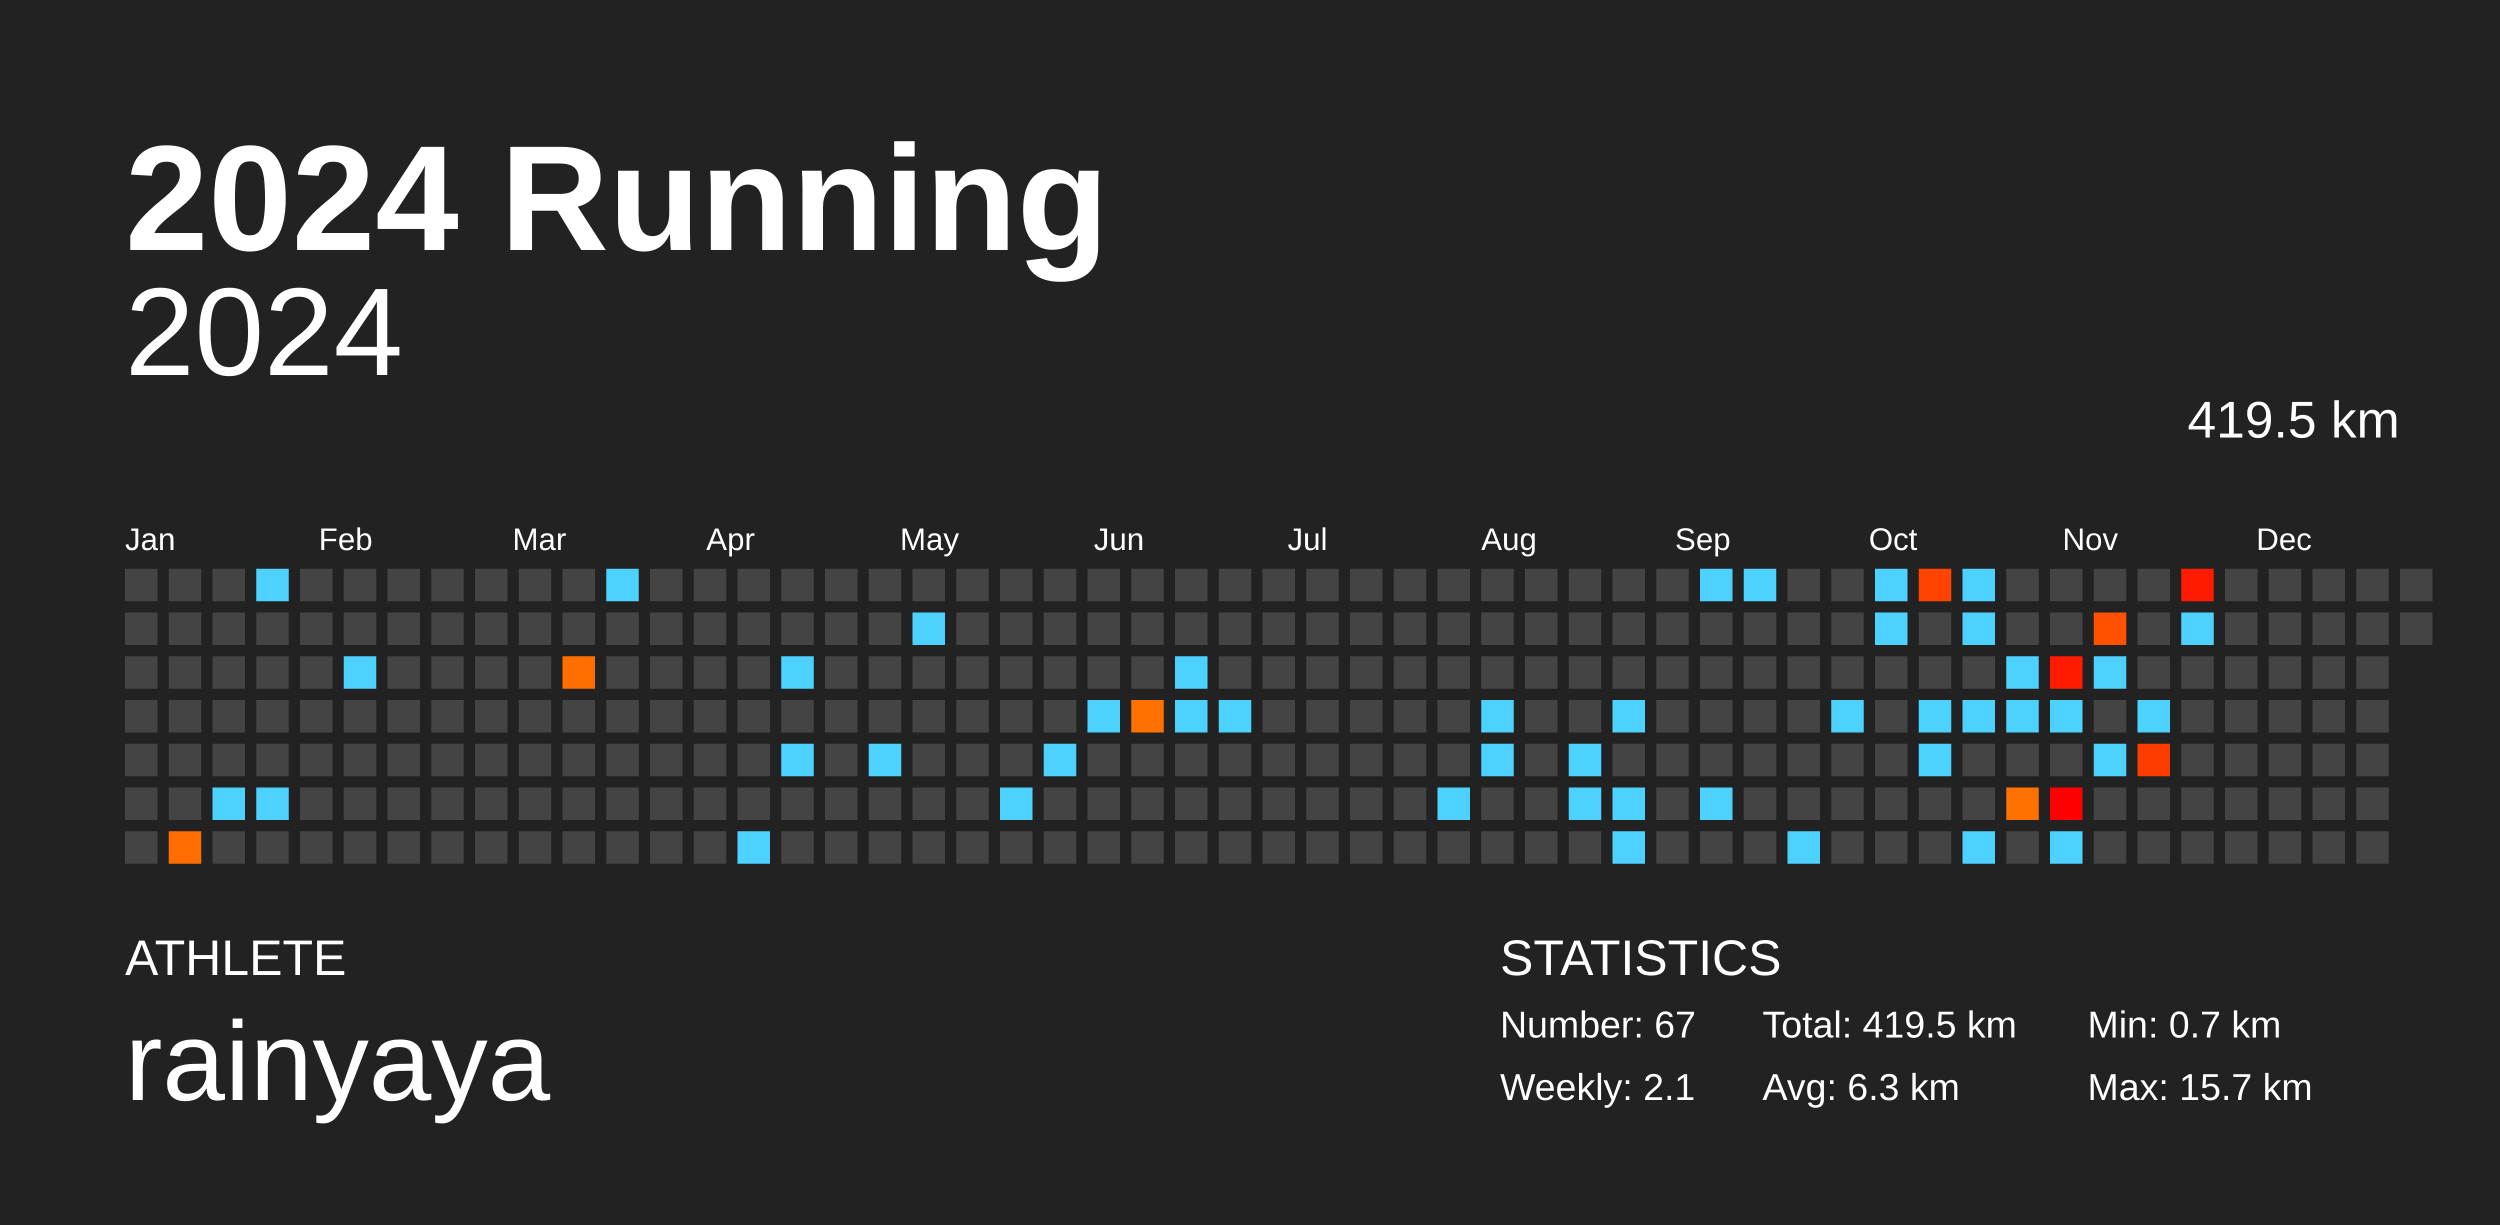
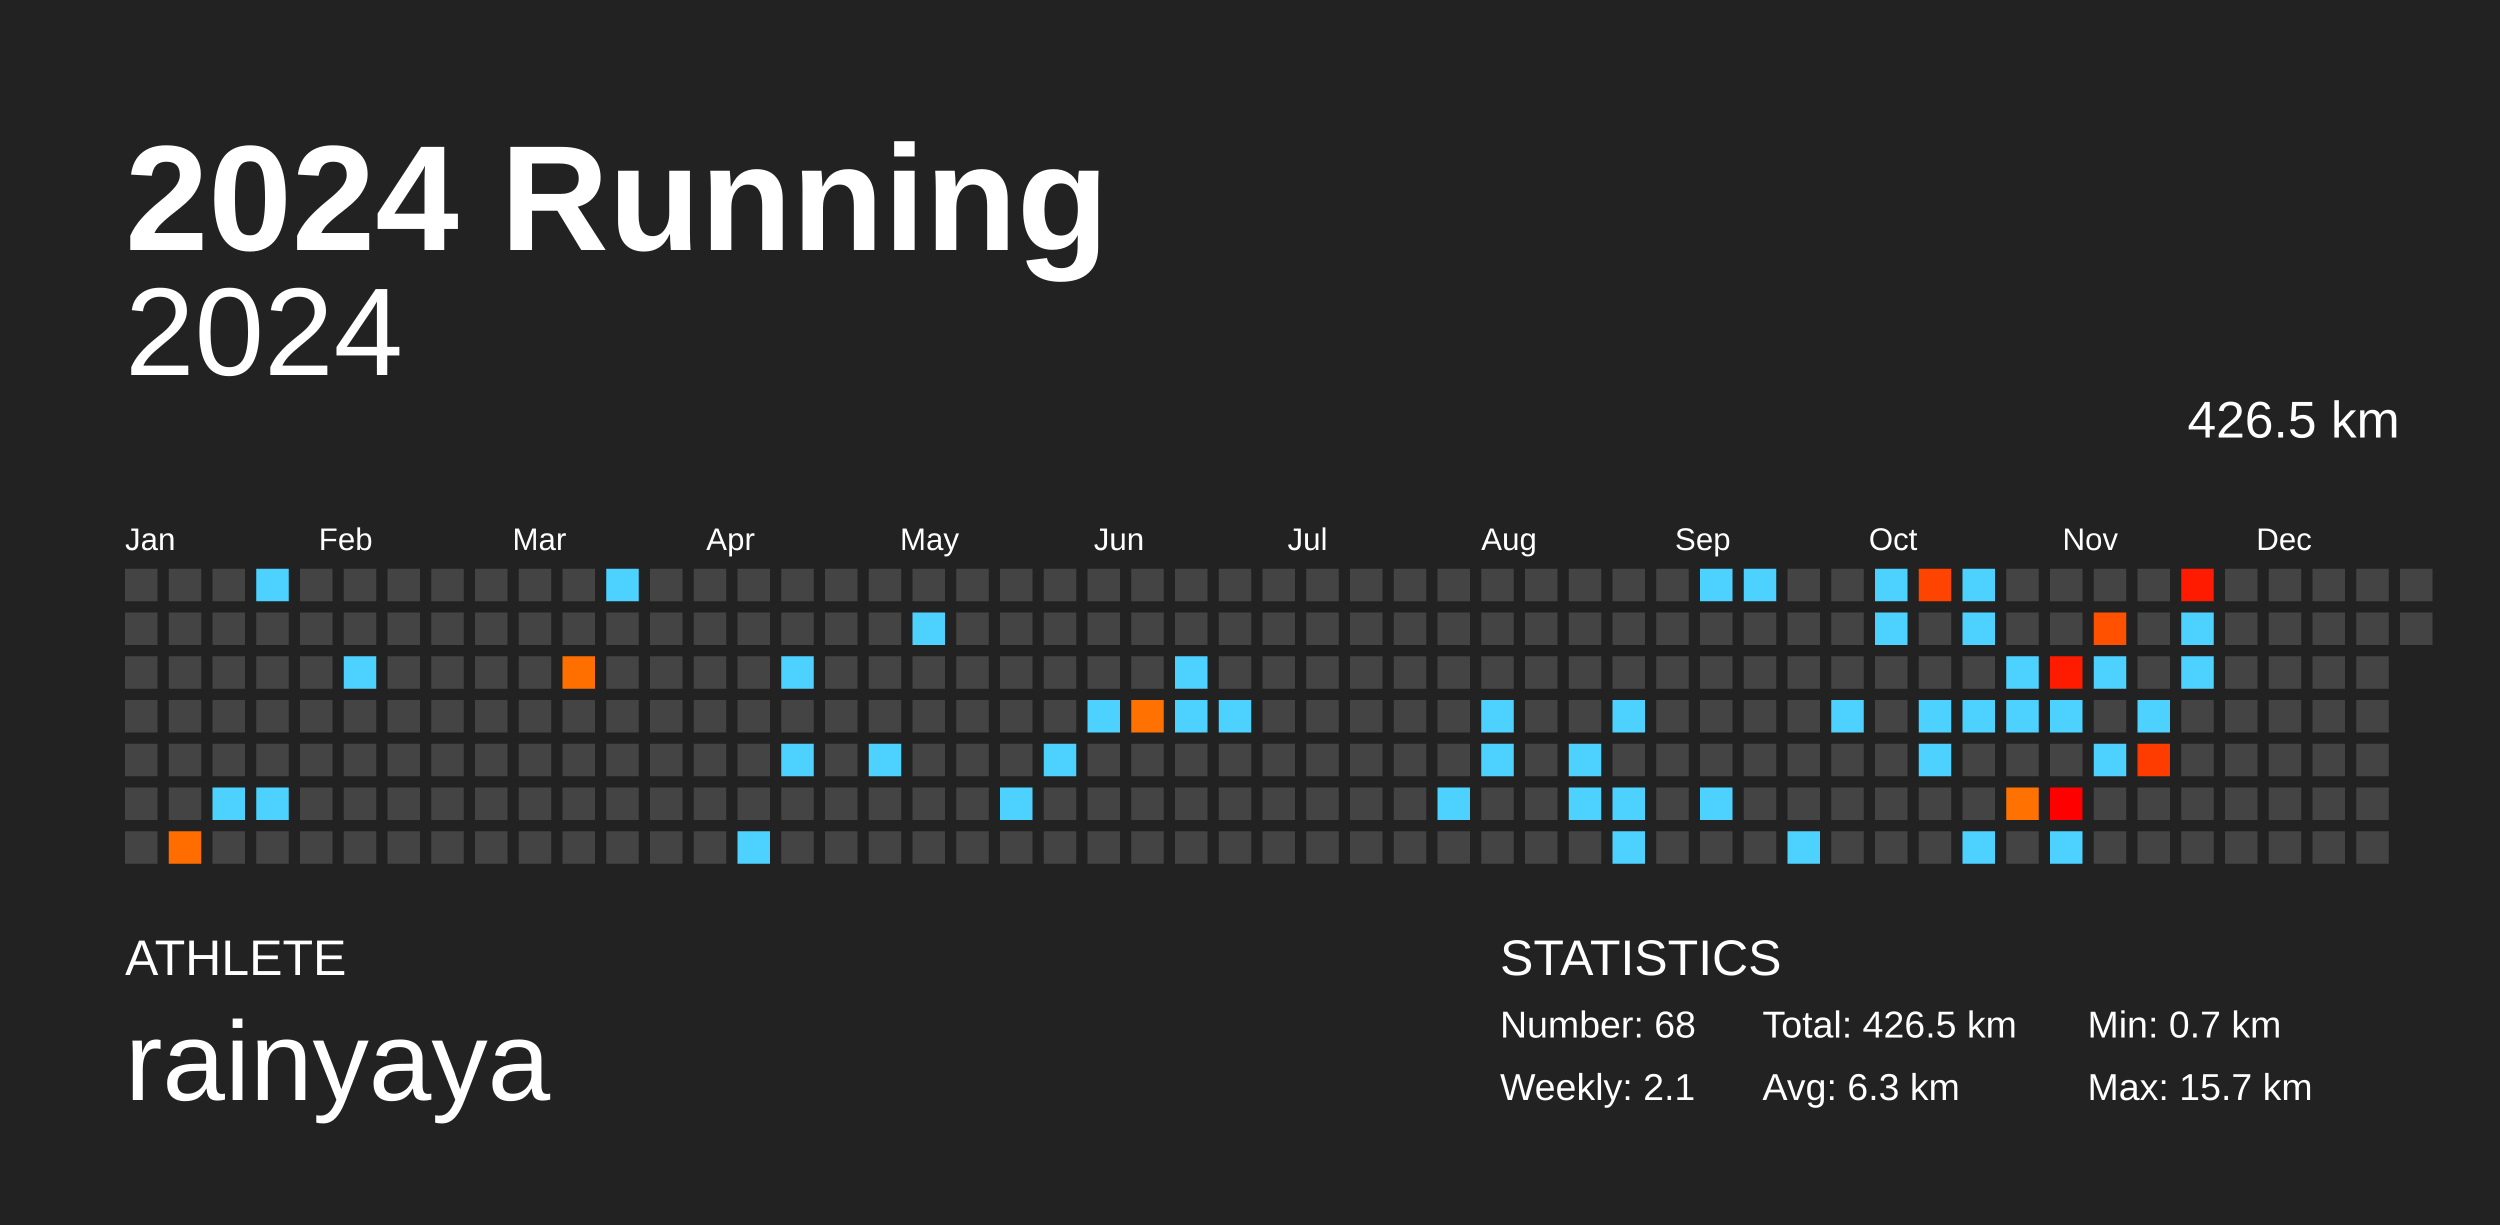
<svg xmlns="http://www.w3.org/2000/svg" baseProfile="full" height="98mm" version="1.1" viewBox="0,0,200,98" width="200mm">
  <defs />
  <rect fill="#222222" height="98" width="200" x="0" y="0" />
  <text fill="#FFFFFF" style="font-size:12px; font-family:Arial; font-weight:bold;" x="10" y="20">2024 Running</text>
  <text fill="#FFFFFF" style="font-size:4px; font-family:Arial" x="10" y="78">ATHLETE</text>
  <text fill="#FFFFFF" style="font-size:9px; font-family:Arial" x="10" y="88">rainyaya</text>
  <text fill="#FFFFFF" style="font-size:4px; font-family:Arial" x="120" y="78">STATISTICS</text>
-   <text fill="#FFFFFF" style="font-size:3px; font-family:Arial" x="120" y="83">Number: 67</text>
+   <text fill="#FFFFFF" style="font-size:3px; font-family:Arial" x="120" y="83">Number: 68</text>
  <text fill="#FFFFFF" style="font-size:3px; font-family:Arial" x="120" y="88">Weekly: 2.1</text>
-   <text fill="#FFFFFF" style="font-size:3px; font-family:Arial" x="141" y="83">Total: 419.5 km</text>
+   <text fill="#FFFFFF" style="font-size:3px; font-family:Arial" x="141" y="83">Total: 426.5 km</text>
  <text fill="#FFFFFF" style="font-size:3px; font-family:Arial" x="141" y="88">Avg: 6.3 km</text>
  <text fill="#FFFFFF" style="font-size:3px; font-family:Arial" x="167" y="83">Min: 0.7 km</text>
  <text fill="#FFFFFF" style="font-size:3px; font-family:Arial" x="167" y="88">Max: 15.7 km</text>
  <text alignment-baseline="hanging" fill="#FFFFFF" style="font-size:10.0px; font-family:Arial;" x="10" y="30">2024</text>
-   <text alignment-baseline="hanging" fill="#FFFFFF" style="font-size:4.125px; font-family:Arial;" x="175" y="35">419.5 km</text>
+   <text alignment-baseline="hanging" fill="#FFFFFF" style="font-size:4.125px; font-family:Arial;" x="175" y="35">426.5 km</text>
  <text fill="#FFFFFF" style="font-size:2.5px; font-family:Arial" x="10.0" y="44">Jan</text>
  <text fill="#FFFFFF" style="font-size:2.5px; font-family:Arial" x="25.5" y="44">Feb</text>
  <text fill="#FFFFFF" style="font-size:2.5px; font-family:Arial" x="41.0" y="44">Mar</text>
  <text fill="#FFFFFF" style="font-size:2.5px; font-family:Arial" x="56.5" y="44">Apr</text>
  <text fill="#FFFFFF" style="font-size:2.5px; font-family:Arial" x="72.0" y="44">May</text>
  <text fill="#FFFFFF" style="font-size:2.5px; font-family:Arial" x="87.5" y="44">Jun</text>
  <text fill="#FFFFFF" style="font-size:2.5px; font-family:Arial" x="103.0" y="44">Jul</text>
  <text fill="#FFFFFF" style="font-size:2.5px; font-family:Arial" x="118.5" y="44">Aug</text>
  <text fill="#FFFFFF" style="font-size:2.5px; font-family:Arial" x="134.0" y="44">Sep</text>
  <text fill="#FFFFFF" style="font-size:2.5px; font-family:Arial" x="149.5" y="44">Oct</text>
  <text fill="#FFFFFF" style="font-size:2.5px; font-family:Arial" x="165.0" y="44">Nov</text>
  <text fill="#FFFFFF" style="font-size:2.5px; font-family:Arial" x="180.5" y="44">Dec</text>
  <rect fill="#444444" height="2.6" width="2.6" x="10.0" y="45.5" />
  <rect fill="#444444" height="2.6" width="2.6" x="10.0" y="49.0" />
  <rect fill="#444444" height="2.6" width="2.6" x="10.0" y="52.5" />
  <rect fill="#444444" height="2.6" width="2.6" x="10.0" y="56.0" />
  <rect fill="#444444" height="2.6" width="2.6" x="10.0" y="59.5" />
  <rect fill="#444444" height="2.6" width="2.6" x="10.0" y="63.0" />
  <rect fill="#444444" height="2.6" width="2.6" x="10.0" y="66.5" />
  <rect fill="#444444" height="2.6" width="2.6" x="13.5" y="45.5" />
  <rect fill="#444444" height="2.6" width="2.6" x="13.5" y="49.0" />
  <rect fill="#444444" height="2.6" width="2.6" x="13.5" y="52.5" />
  <rect fill="#444444" height="2.6" width="2.6" x="13.5" y="56.0" />
  <rect fill="#444444" height="2.6" width="2.6" x="13.5" y="59.5" />
  <rect fill="#444444" height="2.6" width="2.6" x="13.5" y="63.0" />
  <rect fill="#ff6d00" height="2.6" width="2.6" x="13.5" y="66.5" />
  <rect fill="#444444" height="2.6" width="2.6" x="17.0" y="45.5" />
  <rect fill="#444444" height="2.6" width="2.6" x="17.0" y="49.0" />
  <rect fill="#444444" height="2.6" width="2.6" x="17.0" y="52.5" />
  <rect fill="#444444" height="2.6" width="2.6" x="17.0" y="56.0" />
  <rect fill="#444444" height="2.6" width="2.6" x="17.0" y="59.5" />
  <rect fill="#4dd2ff" height="2.6" width="2.6" x="17.0" y="63.0" />
  <rect fill="#444444" height="2.6" width="2.6" x="17.0" y="66.5" />
  <rect fill="#4dd2ff" height="2.6" width="2.6" x="20.5" y="45.5" />
  <rect fill="#444444" height="2.6" width="2.6" x="20.5" y="49.0" />
  <rect fill="#444444" height="2.6" width="2.6" x="20.5" y="52.5" />
  <rect fill="#444444" height="2.6" width="2.6" x="20.5" y="56.0" />
  <rect fill="#444444" height="2.6" width="2.6" x="20.5" y="59.5" />
  <rect fill="#4dd2ff" height="2.6" width="2.6" x="20.5" y="63.0" />
  <rect fill="#444444" height="2.6" width="2.6" x="20.5" y="66.5" />
  <rect fill="#444444" height="2.6" width="2.6" x="24.0" y="45.5" />
  <rect fill="#444444" height="2.6" width="2.6" x="24.0" y="49.0" />
  <rect fill="#444444" height="2.6" width="2.6" x="24.0" y="52.5" />
  <rect fill="#444444" height="2.6" width="2.6" x="24.0" y="56.0" />
  <rect fill="#444444" height="2.6" width="2.6" x="24.0" y="59.5" />
  <rect fill="#444444" height="2.6" width="2.6" x="24.0" y="63.0" />
  <rect fill="#444444" height="2.6" width="2.6" x="24.0" y="66.5" />
  <rect fill="#444444" height="2.6" width="2.6" x="27.5" y="45.5" />
  <rect fill="#444444" height="2.6" width="2.6" x="27.5" y="49.0" />
  <rect fill="#4dd2ff" height="2.6" width="2.6" x="27.5" y="52.5" />
  <rect fill="#444444" height="2.6" width="2.6" x="27.5" y="56.0" />
  <rect fill="#444444" height="2.6" width="2.6" x="27.5" y="59.5" />
  <rect fill="#444444" height="2.6" width="2.6" x="27.5" y="63.0" />
  <rect fill="#444444" height="2.6" width="2.6" x="27.5" y="66.5" />
  <rect fill="#444444" height="2.6" width="2.6" x="31.0" y="45.5" />
  <rect fill="#444444" height="2.6" width="2.6" x="31.0" y="49.0" />
  <rect fill="#444444" height="2.6" width="2.6" x="31.0" y="52.5" />
  <rect fill="#444444" height="2.6" width="2.6" x="31.0" y="56.0" />
  <rect fill="#444444" height="2.6" width="2.6" x="31.0" y="59.5" />
  <rect fill="#444444" height="2.6" width="2.6" x="31.0" y="63.0" />
  <rect fill="#444444" height="2.6" width="2.6" x="31.0" y="66.5" />
  <rect fill="#444444" height="2.6" width="2.6" x="34.5" y="45.5" />
  <rect fill="#444444" height="2.6" width="2.6" x="34.5" y="49.0" />
  <rect fill="#444444" height="2.6" width="2.6" x="34.5" y="52.5" />
  <rect fill="#444444" height="2.6" width="2.6" x="34.5" y="56.0" />
  <rect fill="#444444" height="2.6" width="2.6" x="34.5" y="59.5" />
  <rect fill="#444444" height="2.6" width="2.6" x="34.5" y="63.0" />
  <rect fill="#444444" height="2.6" width="2.6" x="34.5" y="66.5" />
  <rect fill="#444444" height="2.6" width="2.6" x="38.0" y="45.5" />
  <rect fill="#444444" height="2.6" width="2.6" x="38.0" y="49.0" />
  <rect fill="#444444" height="2.6" width="2.6" x="38.0" y="52.5" />
  <rect fill="#444444" height="2.6" width="2.6" x="38.0" y="56.0" />
  <rect fill="#444444" height="2.6" width="2.6" x="38.0" y="59.5" />
  <rect fill="#444444" height="2.6" width="2.6" x="38.0" y="63.0" />
  <rect fill="#444444" height="2.6" width="2.6" x="38.0" y="66.5" />
  <rect fill="#444444" height="2.6" width="2.6" x="41.5" y="45.5" />
  <rect fill="#444444" height="2.6" width="2.6" x="41.5" y="49.0" />
  <rect fill="#444444" height="2.6" width="2.6" x="41.5" y="52.5" />
  <rect fill="#444444" height="2.6" width="2.6" x="41.5" y="56.0" />
  <rect fill="#444444" height="2.6" width="2.6" x="41.5" y="59.5" />
  <rect fill="#444444" height="2.6" width="2.6" x="41.5" y="63.0" />
  <rect fill="#444444" height="2.6" width="2.6" x="41.5" y="66.5" />
  <rect fill="#444444" height="2.6" width="2.6" x="45.0" y="45.5" />
  <rect fill="#444444" height="2.6" width="2.6" x="45.0" y="49.0" />
  <rect fill="#ff6f00" height="2.6" width="2.6" x="45.0" y="52.5" />
  <rect fill="#444444" height="2.6" width="2.6" x="45.0" y="56.0" />
  <rect fill="#444444" height="2.6" width="2.6" x="45.0" y="59.5" />
  <rect fill="#444444" height="2.6" width="2.6" x="45.0" y="63.0" />
  <rect fill="#444444" height="2.6" width="2.6" x="45.0" y="66.5" />
  <rect fill="#4dd2ff" height="2.6" width="2.6" x="48.5" y="45.5" />
  <rect fill="#444444" height="2.6" width="2.6" x="48.5" y="49.0" />
  <rect fill="#444444" height="2.6" width="2.6" x="48.5" y="52.5" />
  <rect fill="#444444" height="2.6" width="2.6" x="48.5" y="56.0" />
  <rect fill="#444444" height="2.6" width="2.6" x="48.5" y="59.5" />
  <rect fill="#444444" height="2.6" width="2.6" x="48.5" y="63.0" />
  <rect fill="#444444" height="2.6" width="2.6" x="48.5" y="66.5" />
  <rect fill="#444444" height="2.6" width="2.6" x="52.0" y="45.5" />
  <rect fill="#444444" height="2.6" width="2.6" x="52.0" y="49.0" />
  <rect fill="#444444" height="2.6" width="2.6" x="52.0" y="52.5" />
  <rect fill="#444444" height="2.6" width="2.6" x="52.0" y="56.0" />
  <rect fill="#444444" height="2.6" width="2.6" x="52.0" y="59.5" />
  <rect fill="#444444" height="2.6" width="2.6" x="52.0" y="63.0" />
  <rect fill="#444444" height="2.6" width="2.6" x="52.0" y="66.5" />
  <rect fill="#444444" height="2.6" width="2.6" x="55.5" y="45.5" />
  <rect fill="#444444" height="2.6" width="2.6" x="55.5" y="49.0" />
  <rect fill="#444444" height="2.6" width="2.6" x="55.5" y="52.5" />
  <rect fill="#444444" height="2.6" width="2.6" x="55.5" y="56.0" />
  <rect fill="#444444" height="2.6" width="2.6" x="55.5" y="59.5" />
  <rect fill="#444444" height="2.6" width="2.6" x="55.5" y="63.0" />
  <rect fill="#444444" height="2.6" width="2.6" x="55.5" y="66.5" />
  <rect fill="#444444" height="2.6" width="2.6" x="59.0" y="45.5" />
  <rect fill="#444444" height="2.6" width="2.6" x="59.0" y="49.0" />
  <rect fill="#444444" height="2.6" width="2.6" x="59.0" y="52.5" />
  <rect fill="#444444" height="2.6" width="2.6" x="59.0" y="56.0" />
  <rect fill="#444444" height="2.6" width="2.6" x="59.0" y="59.5" />
  <rect fill="#444444" height="2.6" width="2.6" x="59.0" y="63.0" />
  <rect fill="#4dd2ff" height="2.6" width="2.6" x="59.0" y="66.5" />
  <rect fill="#444444" height="2.6" width="2.6" x="62.5" y="45.5" />
  <rect fill="#444444" height="2.6" width="2.6" x="62.5" y="49.0" />
  <rect fill="#4dd2ff" height="2.6" width="2.6" x="62.5" y="52.5" />
  <rect fill="#444444" height="2.6" width="2.6" x="62.5" y="56.0" />
  <rect fill="#4dd2ff" height="2.6" width="2.6" x="62.5" y="59.5" />
  <rect fill="#444444" height="2.6" width="2.6" x="62.5" y="63.0" />
  <rect fill="#444444" height="2.6" width="2.6" x="62.5" y="66.5" />
  <rect fill="#444444" height="2.6" width="2.6" x="66.0" y="45.5" />
  <rect fill="#444444" height="2.6" width="2.6" x="66.0" y="49.0" />
  <rect fill="#444444" height="2.6" width="2.6" x="66.0" y="52.5" />
  <rect fill="#444444" height="2.6" width="2.6" x="66.0" y="56.0" />
  <rect fill="#444444" height="2.6" width="2.6" x="66.0" y="59.5" />
  <rect fill="#444444" height="2.6" width="2.6" x="66.0" y="63.0" />
  <rect fill="#444444" height="2.6" width="2.6" x="66.0" y="66.5" />
  <rect fill="#444444" height="2.6" width="2.6" x="69.5" y="45.5" />
  <rect fill="#444444" height="2.6" width="2.6" x="69.5" y="49.0" />
  <rect fill="#444444" height="2.6" width="2.6" x="69.5" y="52.5" />
  <rect fill="#444444" height="2.6" width="2.6" x="69.5" y="56.0" />
  <rect fill="#4dd2ff" height="2.6" width="2.6" x="69.5" y="59.5" />
  <rect fill="#444444" height="2.6" width="2.6" x="69.5" y="63.0" />
  <rect fill="#444444" height="2.6" width="2.6" x="69.5" y="66.5" />
  <rect fill="#444444" height="2.6" width="2.6" x="73.0" y="45.5" />
  <rect fill="#4dd2ff" height="2.6" width="2.6" x="73.0" y="49.0" />
  <rect fill="#444444" height="2.6" width="2.6" x="73.0" y="52.5" />
  <rect fill="#444444" height="2.6" width="2.6" x="73.0" y="56.0" />
  <rect fill="#444444" height="2.6" width="2.6" x="73.0" y="59.5" />
  <rect fill="#444444" height="2.6" width="2.6" x="73.0" y="63.0" />
  <rect fill="#444444" height="2.6" width="2.6" x="73.0" y="66.5" />
  <rect fill="#444444" height="2.6" width="2.6" x="76.5" y="45.5" />
  <rect fill="#444444" height="2.6" width="2.6" x="76.5" y="49.0" />
  <rect fill="#444444" height="2.6" width="2.6" x="76.5" y="52.5" />
  <rect fill="#444444" height="2.6" width="2.6" x="76.5" y="56.0" />
  <rect fill="#444444" height="2.6" width="2.6" x="76.5" y="59.5" />
  <rect fill="#444444" height="2.6" width="2.6" x="76.5" y="63.0" />
  <rect fill="#444444" height="2.6" width="2.6" x="76.5" y="66.5" />
  <rect fill="#444444" height="2.6" width="2.6" x="80.0" y="45.5" />
  <rect fill="#444444" height="2.6" width="2.6" x="80.0" y="49.0" />
  <rect fill="#444444" height="2.6" width="2.6" x="80.0" y="52.5" />
  <rect fill="#444444" height="2.6" width="2.6" x="80.0" y="56.0" />
  <rect fill="#444444" height="2.6" width="2.6" x="80.0" y="59.5" />
  <rect fill="#4dd2ff" height="2.6" width="2.6" x="80.0" y="63.0" />
  <rect fill="#444444" height="2.6" width="2.6" x="80.0" y="66.5" />
  <rect fill="#444444" height="2.6" width="2.6" x="83.5" y="45.5" />
  <rect fill="#444444" height="2.6" width="2.6" x="83.5" y="49.0" />
  <rect fill="#444444" height="2.6" width="2.6" x="83.5" y="52.5" />
  <rect fill="#444444" height="2.6" width="2.6" x="83.5" y="56.0" />
  <rect fill="#4dd2ff" height="2.6" width="2.6" x="83.5" y="59.5" />
  <rect fill="#444444" height="2.6" width="2.6" x="83.5" y="63.0" />
  <rect fill="#444444" height="2.6" width="2.6" x="83.5" y="66.5" />
  <rect fill="#444444" height="2.6" width="2.6" x="87.0" y="45.5" />
  <rect fill="#444444" height="2.6" width="2.6" x="87.0" y="49.0" />
  <rect fill="#444444" height="2.6" width="2.6" x="87.0" y="52.5" />
  <rect fill="#4dd2ff" height="2.6" width="2.6" x="87.0" y="56.0" />
  <rect fill="#444444" height="2.6" width="2.6" x="87.0" y="59.5" />
  <rect fill="#444444" height="2.6" width="2.6" x="87.0" y="63.0" />
  <rect fill="#444444" height="2.6" width="2.6" x="87.0" y="66.5" />
  <rect fill="#444444" height="2.6" width="2.6" x="90.5" y="45.5" />
  <rect fill="#444444" height="2.6" width="2.6" x="90.5" y="49.0" />
  <rect fill="#444444" height="2.6" width="2.6" x="90.5" y="52.5" />
  <rect fill="#ff7100" height="2.6" width="2.6" x="90.5" y="56.0" />
  <rect fill="#444444" height="2.6" width="2.6" x="90.5" y="59.5" />
  <rect fill="#444444" height="2.6" width="2.6" x="90.5" y="63.0" />
  <rect fill="#444444" height="2.6" width="2.6" x="90.5" y="66.5" />
  <rect fill="#444444" height="2.6" width="2.6" x="94.0" y="45.5" />
  <rect fill="#444444" height="2.6" width="2.6" x="94.0" y="49.0" />
  <rect fill="#4dd2ff" height="2.6" width="2.6" x="94.0" y="52.5" />
  <rect fill="#4dd2ff" height="2.6" width="2.6" x="94.0" y="56.0" />
  <rect fill="#444444" height="2.6" width="2.6" x="94.0" y="59.5" />
  <rect fill="#444444" height="2.6" width="2.6" x="94.0" y="63.0" />
  <rect fill="#444444" height="2.6" width="2.6" x="94.0" y="66.5" />
  <rect fill="#444444" height="2.6" width="2.6" x="97.5" y="45.5" />
  <rect fill="#444444" height="2.6" width="2.6" x="97.5" y="49.0" />
  <rect fill="#444444" height="2.6" width="2.6" x="97.5" y="52.5" />
  <rect fill="#4dd2ff" height="2.6" width="2.6" x="97.5" y="56.0" />
  <rect fill="#444444" height="2.6" width="2.6" x="97.5" y="59.5" />
  <rect fill="#444444" height="2.6" width="2.6" x="97.5" y="63.0" />
  <rect fill="#444444" height="2.6" width="2.6" x="97.5" y="66.5" />
  <rect fill="#444444" height="2.6" width="2.6" x="101.0" y="45.5" />
  <rect fill="#444444" height="2.6" width="2.6" x="101.0" y="49.0" />
  <rect fill="#444444" height="2.6" width="2.6" x="101.0" y="52.5" />
  <rect fill="#444444" height="2.6" width="2.6" x="101.0" y="56.0" />
  <rect fill="#444444" height="2.6" width="2.6" x="101.0" y="59.5" />
  <rect fill="#444444" height="2.6" width="2.6" x="101.0" y="63.0" />
  <rect fill="#444444" height="2.6" width="2.6" x="101.0" y="66.5" />
  <rect fill="#444444" height="2.6" width="2.6" x="104.5" y="45.5" />
  <rect fill="#444444" height="2.6" width="2.6" x="104.5" y="49.0" />
  <rect fill="#444444" height="2.6" width="2.6" x="104.5" y="52.5" />
  <rect fill="#444444" height="2.6" width="2.6" x="104.5" y="56.0" />
  <rect fill="#444444" height="2.6" width="2.6" x="104.5" y="59.5" />
  <rect fill="#444444" height="2.6" width="2.6" x="104.5" y="63.0" />
  <rect fill="#444444" height="2.6" width="2.6" x="104.5" y="66.5" />
  <rect fill="#444444" height="2.6" width="2.6" x="108.0" y="45.5" />
  <rect fill="#444444" height="2.6" width="2.6" x="108.0" y="49.0" />
  <rect fill="#444444" height="2.6" width="2.6" x="108.0" y="52.5" />
  <rect fill="#444444" height="2.6" width="2.6" x="108.0" y="56.0" />
  <rect fill="#444444" height="2.6" width="2.6" x="108.0" y="59.5" />
  <rect fill="#444444" height="2.6" width="2.6" x="108.0" y="63.0" />
  <rect fill="#444444" height="2.6" width="2.6" x="108.0" y="66.5" />
  <rect fill="#444444" height="2.6" width="2.6" x="111.5" y="45.5" />
  <rect fill="#444444" height="2.6" width="2.6" x="111.5" y="49.0" />
  <rect fill="#444444" height="2.6" width="2.6" x="111.5" y="52.5" />
  <rect fill="#444444" height="2.6" width="2.6" x="111.5" y="56.0" />
  <rect fill="#444444" height="2.6" width="2.6" x="111.5" y="59.5" />
  <rect fill="#444444" height="2.6" width="2.6" x="111.5" y="63.0" />
  <rect fill="#444444" height="2.6" width="2.6" x="111.5" y="66.5" />
  <rect fill="#444444" height="2.6" width="2.6" x="115.0" y="45.5" />
  <rect fill="#444444" height="2.6" width="2.6" x="115.0" y="49.0" />
  <rect fill="#444444" height="2.6" width="2.6" x="115.0" y="52.5" />
  <rect fill="#444444" height="2.6" width="2.6" x="115.0" y="56.0" />
  <rect fill="#444444" height="2.6" width="2.6" x="115.0" y="59.5" />
  <rect fill="#4dd2ff" height="2.6" width="2.6" x="115.0" y="63.0" />
  <rect fill="#444444" height="2.6" width="2.6" x="115.0" y="66.5" />
  <rect fill="#444444" height="2.6" width="2.6" x="118.5" y="45.5" />
  <rect fill="#444444" height="2.6" width="2.6" x="118.5" y="49.0" />
  <rect fill="#444444" height="2.6" width="2.6" x="118.5" y="52.5" />
  <rect fill="#4dd2ff" height="2.6" width="2.6" x="118.5" y="56.0" />
  <rect fill="#4dd2ff" height="2.6" width="2.6" x="118.5" y="59.5" />
  <rect fill="#444444" height="2.6" width="2.6" x="118.5" y="63.0" />
  <rect fill="#444444" height="2.6" width="2.6" x="118.5" y="66.5" />
  <rect fill="#444444" height="2.6" width="2.6" x="122.0" y="45.5" />
  <rect fill="#444444" height="2.6" width="2.6" x="122.0" y="49.0" />
  <rect fill="#444444" height="2.6" width="2.6" x="122.0" y="52.5" />
  <rect fill="#444444" height="2.6" width="2.6" x="122.0" y="56.0" />
  <rect fill="#444444" height="2.6" width="2.6" x="122.0" y="59.5" />
  <rect fill="#444444" height="2.6" width="2.6" x="122.0" y="63.0" />
  <rect fill="#444444" height="2.6" width="2.6" x="122.0" y="66.5" />
  <rect fill="#444444" height="2.6" width="2.6" x="125.5" y="45.5" />
  <rect fill="#444444" height="2.6" width="2.6" x="125.5" y="49.0" />
  <rect fill="#444444" height="2.6" width="2.6" x="125.5" y="52.5" />
  <rect fill="#444444" height="2.6" width="2.6" x="125.5" y="56.0" />
  <rect fill="#4dd2ff" height="2.6" width="2.6" x="125.5" y="59.5" />
  <rect fill="#4dd2ff" height="2.6" width="2.6" x="125.5" y="63.0" />
  <rect fill="#444444" height="2.6" width="2.6" x="125.5" y="66.5" />
  <rect fill="#444444" height="2.6" width="2.6" x="129.0" y="45.5" />
  <rect fill="#444444" height="2.6" width="2.6" x="129.0" y="49.0" />
  <rect fill="#444444" height="2.6" width="2.6" x="129.0" y="52.5" />
  <rect fill="#4dd2ff" height="2.6" width="2.6" x="129.0" y="56.0" />
  <rect fill="#444444" height="2.6" width="2.6" x="129.0" y="59.5" />
  <rect fill="#4dd2ff" height="2.6" width="2.6" x="129.0" y="63.0" />
  <rect fill="#4dd2ff" height="2.6" width="2.6" x="129.0" y="66.5" />
  <rect fill="#444444" height="2.6" width="2.6" x="132.5" y="45.5" />
  <rect fill="#444444" height="2.6" width="2.6" x="132.5" y="49.0" />
  <rect fill="#444444" height="2.6" width="2.6" x="132.5" y="52.5" />
  <rect fill="#444444" height="2.6" width="2.6" x="132.5" y="56.0" />
  <rect fill="#444444" height="2.6" width="2.6" x="132.5" y="59.5" />
  <rect fill="#444444" height="2.6" width="2.6" x="132.5" y="63.0" />
  <rect fill="#444444" height="2.6" width="2.6" x="132.5" y="66.5" />
  <rect fill="#4dd2ff" height="2.6" width="2.6" x="136.0" y="45.5" />
  <rect fill="#444444" height="2.6" width="2.6" x="136.0" y="49.0" />
  <rect fill="#444444" height="2.6" width="2.6" x="136.0" y="52.5" />
  <rect fill="#444444" height="2.6" width="2.6" x="136.0" y="56.0" />
  <rect fill="#444444" height="2.6" width="2.6" x="136.0" y="59.5" />
  <rect fill="#4dd2ff" height="2.6" width="2.6" x="136.0" y="63.0" />
  <rect fill="#444444" height="2.6" width="2.6" x="136.0" y="66.5" />
  <rect fill="#4dd2ff" height="2.6" width="2.6" x="139.5" y="45.5" />
  <rect fill="#444444" height="2.6" width="2.6" x="139.5" y="49.0" />
  <rect fill="#444444" height="2.6" width="2.6" x="139.5" y="52.5" />
  <rect fill="#444444" height="2.6" width="2.6" x="139.5" y="56.0" />
  <rect fill="#444444" height="2.6" width="2.6" x="139.5" y="59.5" />
  <rect fill="#444444" height="2.6" width="2.6" x="139.5" y="63.0" />
  <rect fill="#444444" height="2.6" width="2.6" x="139.5" y="66.5" />
  <rect fill="#444444" height="2.6" width="2.6" x="143.0" y="45.5" />
  <rect fill="#444444" height="2.6" width="2.6" x="143.0" y="49.0" />
  <rect fill="#444444" height="2.6" width="2.6" x="143.0" y="52.5" />
  <rect fill="#444444" height="2.6" width="2.6" x="143.0" y="56.0" />
  <rect fill="#444444" height="2.6" width="2.6" x="143.0" y="59.5" />
  <rect fill="#444444" height="2.6" width="2.6" x="143.0" y="63.0" />
  <rect fill="#4dd2ff" height="2.6" width="2.6" x="143.0" y="66.5" />
  <rect fill="#444444" height="2.6" width="2.6" x="146.5" y="45.5" />
  <rect fill="#444444" height="2.6" width="2.6" x="146.5" y="49.0" />
  <rect fill="#444444" height="2.6" width="2.6" x="146.5" y="52.5" />
  <rect fill="#4dd2ff" height="2.6" width="2.6" x="146.5" y="56.0" />
  <rect fill="#444444" height="2.6" width="2.6" x="146.5" y="59.5" />
  <rect fill="#444444" height="2.6" width="2.6" x="146.5" y="63.0" />
  <rect fill="#444444" height="2.6" width="2.6" x="146.5" y="66.5" />
  <rect fill="#4dd2ff" height="2.6" width="2.6" x="150.0" y="45.5" />
  <rect fill="#4dd2ff" height="2.6" width="2.6" x="150.0" y="49.0" />
  <rect fill="#444444" height="2.6" width="2.6" x="150.0" y="52.5" />
  <rect fill="#444444" height="2.6" width="2.6" x="150.0" y="56.0" />
  <rect fill="#444444" height="2.6" width="2.6" x="150.0" y="59.5" />
  <rect fill="#444444" height="2.6" width="2.6" x="150.0" y="63.0" />
  <rect fill="#444444" height="2.6" width="2.6" x="150.0" y="66.5" />
  <rect fill="#ff4300" height="2.6" width="2.6" x="153.5" y="45.5" />
  <rect fill="#444444" height="2.6" width="2.6" x="153.5" y="49.0" />
  <rect fill="#444444" height="2.6" width="2.6" x="153.5" y="52.5" />
  <rect fill="#4dd2ff" height="2.6" width="2.6" x="153.5" y="56.0" />
  <rect fill="#4dd2ff" height="2.6" width="2.6" x="153.5" y="59.5" />
  <rect fill="#444444" height="2.6" width="2.6" x="153.5" y="63.0" />
  <rect fill="#444444" height="2.6" width="2.6" x="153.5" y="66.5" />
  <rect fill="#4dd2ff" height="2.6" width="2.6" x="157.0" y="45.5" />
  <rect fill="#4dd2ff" height="2.6" width="2.6" x="157.0" y="49.0" />
  <rect fill="#444444" height="2.6" width="2.6" x="157.0" y="52.5" />
  <rect fill="#4dd2ff" height="2.6" width="2.6" x="157.0" y="56.0" />
  <rect fill="#444444" height="2.6" width="2.6" x="157.0" y="59.5" />
  <rect fill="#444444" height="2.6" width="2.6" x="157.0" y="63.0" />
  <rect fill="#4dd2ff" height="2.6" width="2.6" x="157.0" y="66.5" />
  <rect fill="#444444" height="2.6" width="2.6" x="160.5" y="45.5" />
  <rect fill="#444444" height="2.6" width="2.6" x="160.5" y="49.0" />
  <rect fill="#4dd2ff" height="2.6" width="2.6" x="160.5" y="52.5" />
  <rect fill="#4dd2ff" height="2.6" width="2.6" x="160.5" y="56.0" />
  <rect fill="#444444" height="2.6" width="2.6" x="160.5" y="59.5" />
  <rect fill="#ff7100" height="2.6" width="2.6" x="160.5" y="63.0" />
  <rect fill="#444444" height="2.6" width="2.6" x="160.5" y="66.5" />
  <rect fill="#444444" height="2.6" width="2.6" x="164.0" y="45.5" />
  <rect fill="#444444" height="2.6" width="2.6" x="164.0" y="49.0" />
  <rect fill="#ff1b00" height="2.6" width="2.6" x="164.0" y="52.5" />
  <rect fill="#4dd2ff" height="2.6" width="2.6" x="164.0" y="56.0" />
  <rect fill="#444444" height="2.6" width="2.6" x="164.0" y="59.5" />
  <rect fill="#ff0000" height="2.6" width="2.6" x="164.0" y="63.0" />
  <rect fill="#4dd2ff" height="2.6" width="2.6" x="164.0" y="66.5" />
  <rect fill="#444444" height="2.6" width="2.6" x="167.5" y="45.5" />
  <rect fill="#ff5100" height="2.6" width="2.6" x="167.5" y="49.0" />
  <rect fill="#4dd2ff" height="2.6" width="2.6" x="167.5" y="52.5" />
  <rect fill="#444444" height="2.6" width="2.6" x="167.5" y="56.0" />
  <rect fill="#4dd2ff" height="2.6" width="2.6" x="167.5" y="59.5" />
  <rect fill="#444444" height="2.6" width="2.6" x="167.5" y="63.0" />
  <rect fill="#444444" height="2.6" width="2.6" x="167.5" y="66.5" />
  <rect fill="#444444" height="2.6" width="2.6" x="171.0" y="45.5" />
  <rect fill="#444444" height="2.6" width="2.6" x="171.0" y="49.0" />
  <rect fill="#444444" height="2.6" width="2.6" x="171.0" y="52.5" />
  <rect fill="#4dd2ff" height="2.6" width="2.6" x="171.0" y="56.0" />
  <rect fill="#ff3c00" height="2.6" width="2.6" x="171.0" y="59.5" />
  <rect fill="#444444" height="2.6" width="2.6" x="171.0" y="63.0" />
  <rect fill="#444444" height="2.6" width="2.6" x="171.0" y="66.5" />
  <rect fill="#ff1b00" height="2.6" width="2.6" x="174.5" y="45.5" />
  <rect fill="#4dd2ff" height="2.6" width="2.6" x="174.5" y="49.0" />
-   <rect fill="#444444" height="2.6" width="2.6" x="174.5" y="52.5" />
+   <rect fill="#4dd2ff" height="2.6" width="2.6" x="174.5" y="52.5" />
  <rect fill="#444444" height="2.6" width="2.6" x="174.5" y="56.0" />
  <rect fill="#444444" height="2.6" width="2.6" x="174.5" y="59.5" />
  <rect fill="#444444" height="2.6" width="2.6" x="174.5" y="63.0" />
  <rect fill="#444444" height="2.6" width="2.6" x="174.5" y="66.5" />
  <rect fill="#444444" height="2.6" width="2.6" x="178.0" y="45.5" />
  <rect fill="#444444" height="2.6" width="2.6" x="178.0" y="49.0" />
  <rect fill="#444444" height="2.6" width="2.6" x="178.0" y="52.5" />
  <rect fill="#444444" height="2.6" width="2.6" x="178.0" y="56.0" />
  <rect fill="#444444" height="2.6" width="2.6" x="178.0" y="59.5" />
  <rect fill="#444444" height="2.6" width="2.6" x="178.0" y="63.0" />
  <rect fill="#444444" height="2.6" width="2.6" x="178.0" y="66.5" />
  <rect fill="#444444" height="2.6" width="2.6" x="181.5" y="45.5" />
  <rect fill="#444444" height="2.6" width="2.6" x="181.5" y="49.0" />
  <rect fill="#444444" height="2.6" width="2.6" x="181.5" y="52.5" />
  <rect fill="#444444" height="2.6" width="2.6" x="181.5" y="56.0" />
  <rect fill="#444444" height="2.6" width="2.6" x="181.5" y="59.5" />
  <rect fill="#444444" height="2.6" width="2.6" x="181.5" y="63.0" />
  <rect fill="#444444" height="2.6" width="2.6" x="181.5" y="66.5" />
  <rect fill="#444444" height="2.6" width="2.6" x="185.0" y="45.5" />
  <rect fill="#444444" height="2.6" width="2.6" x="185.0" y="49.0" />
  <rect fill="#444444" height="2.6" width="2.6" x="185.0" y="52.5" />
  <rect fill="#444444" height="2.6" width="2.6" x="185.0" y="56.0" />
  <rect fill="#444444" height="2.6" width="2.6" x="185.0" y="59.5" />
  <rect fill="#444444" height="2.6" width="2.6" x="185.0" y="63.0" />
  <rect fill="#444444" height="2.6" width="2.6" x="185.0" y="66.5" />
  <rect fill="#444444" height="2.6" width="2.6" x="188.5" y="45.5" />
  <rect fill="#444444" height="2.6" width="2.6" x="188.5" y="49.0" />
  <rect fill="#444444" height="2.6" width="2.6" x="188.5" y="52.5" />
  <rect fill="#444444" height="2.6" width="2.6" x="188.5" y="56.0" />
  <rect fill="#444444" height="2.6" width="2.6" x="188.5" y="59.5" />
  <rect fill="#444444" height="2.6" width="2.6" x="188.5" y="63.0" />
  <rect fill="#444444" height="2.6" width="2.6" x="188.5" y="66.5" />
  <rect fill="#444444" height="2.6" width="2.6" x="192.0" y="45.5" />
  <rect fill="#444444" height="2.6" width="2.6" x="192.0" y="49.0" />
</svg>
